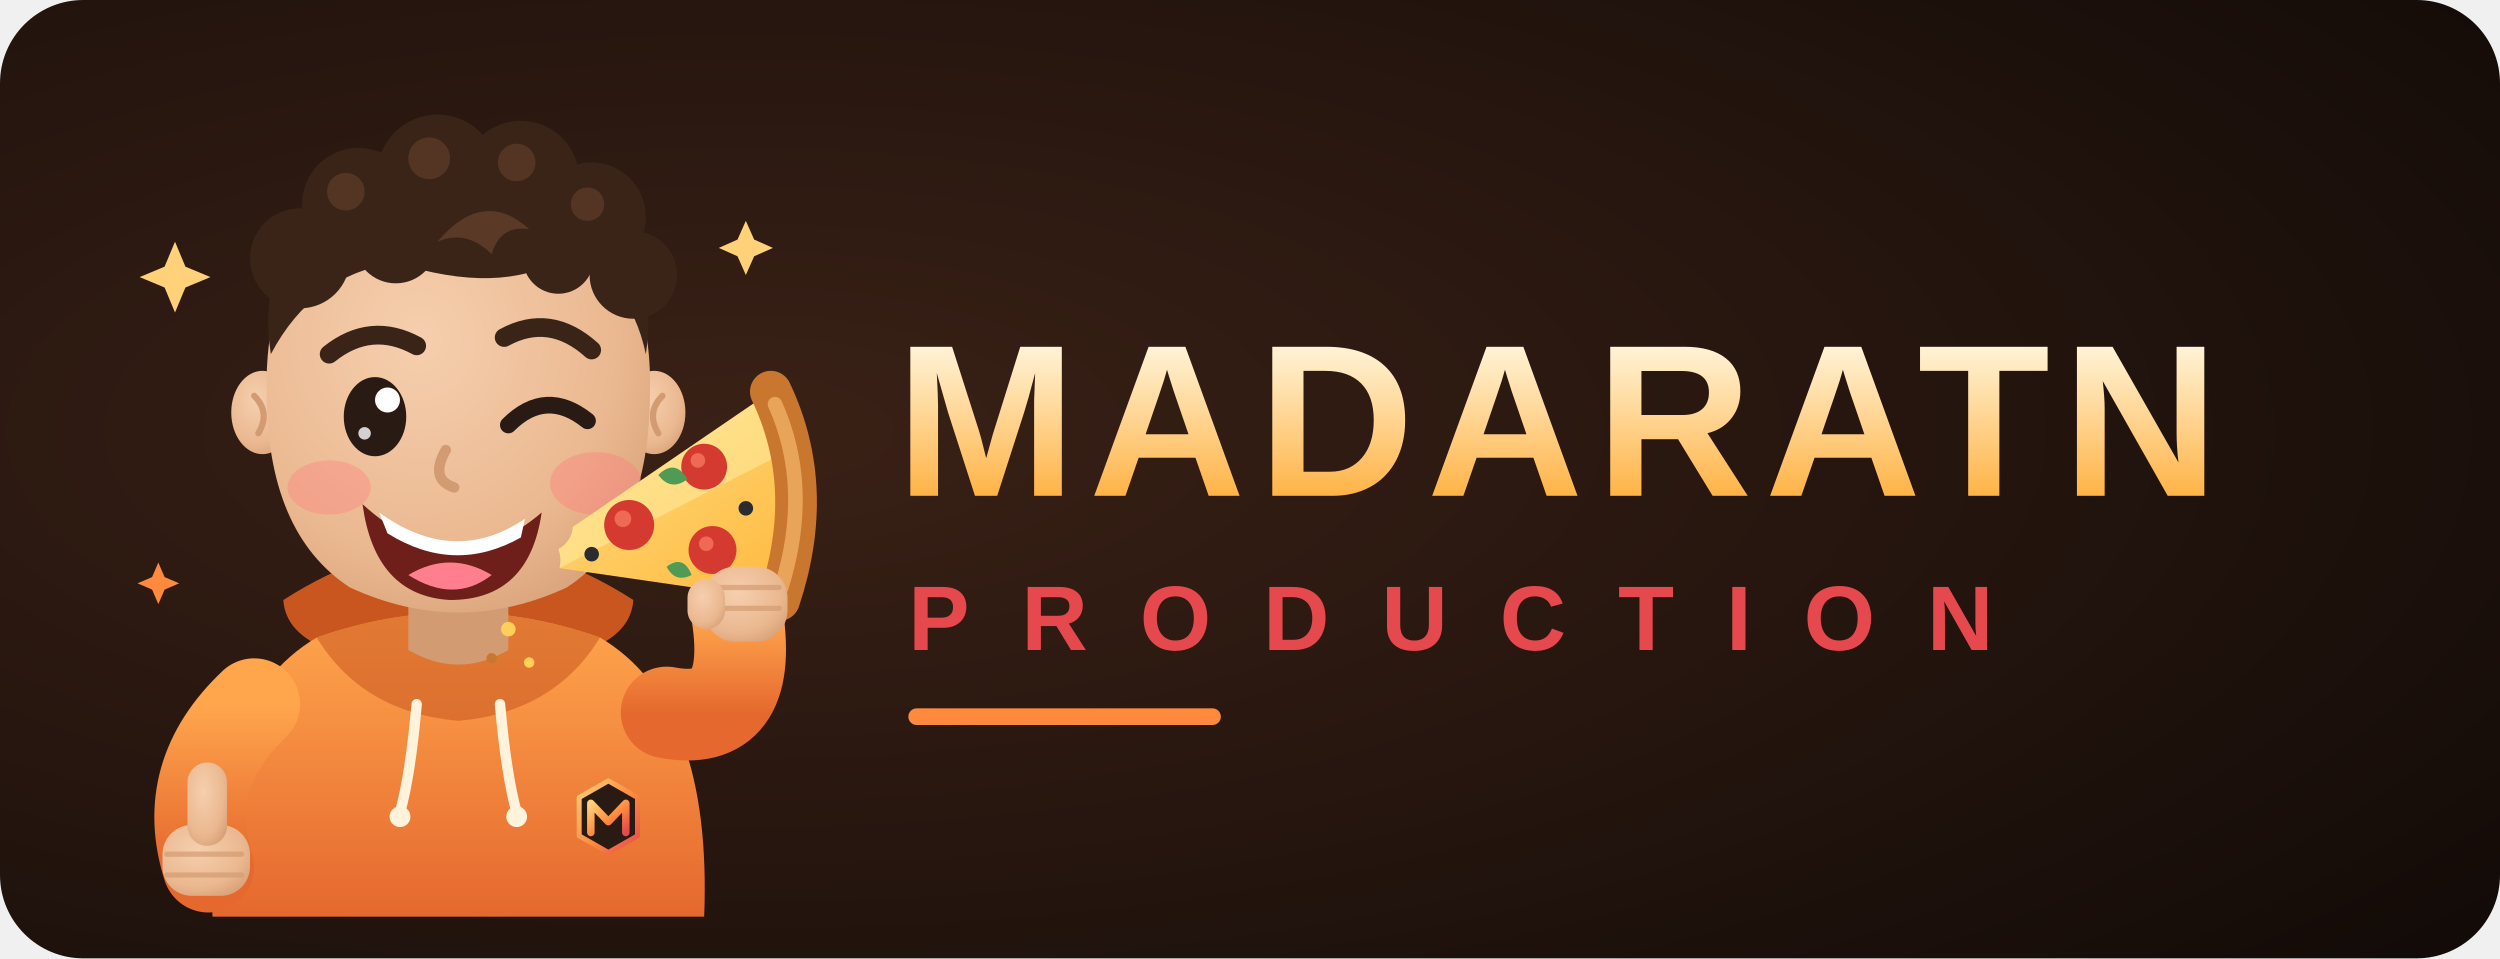
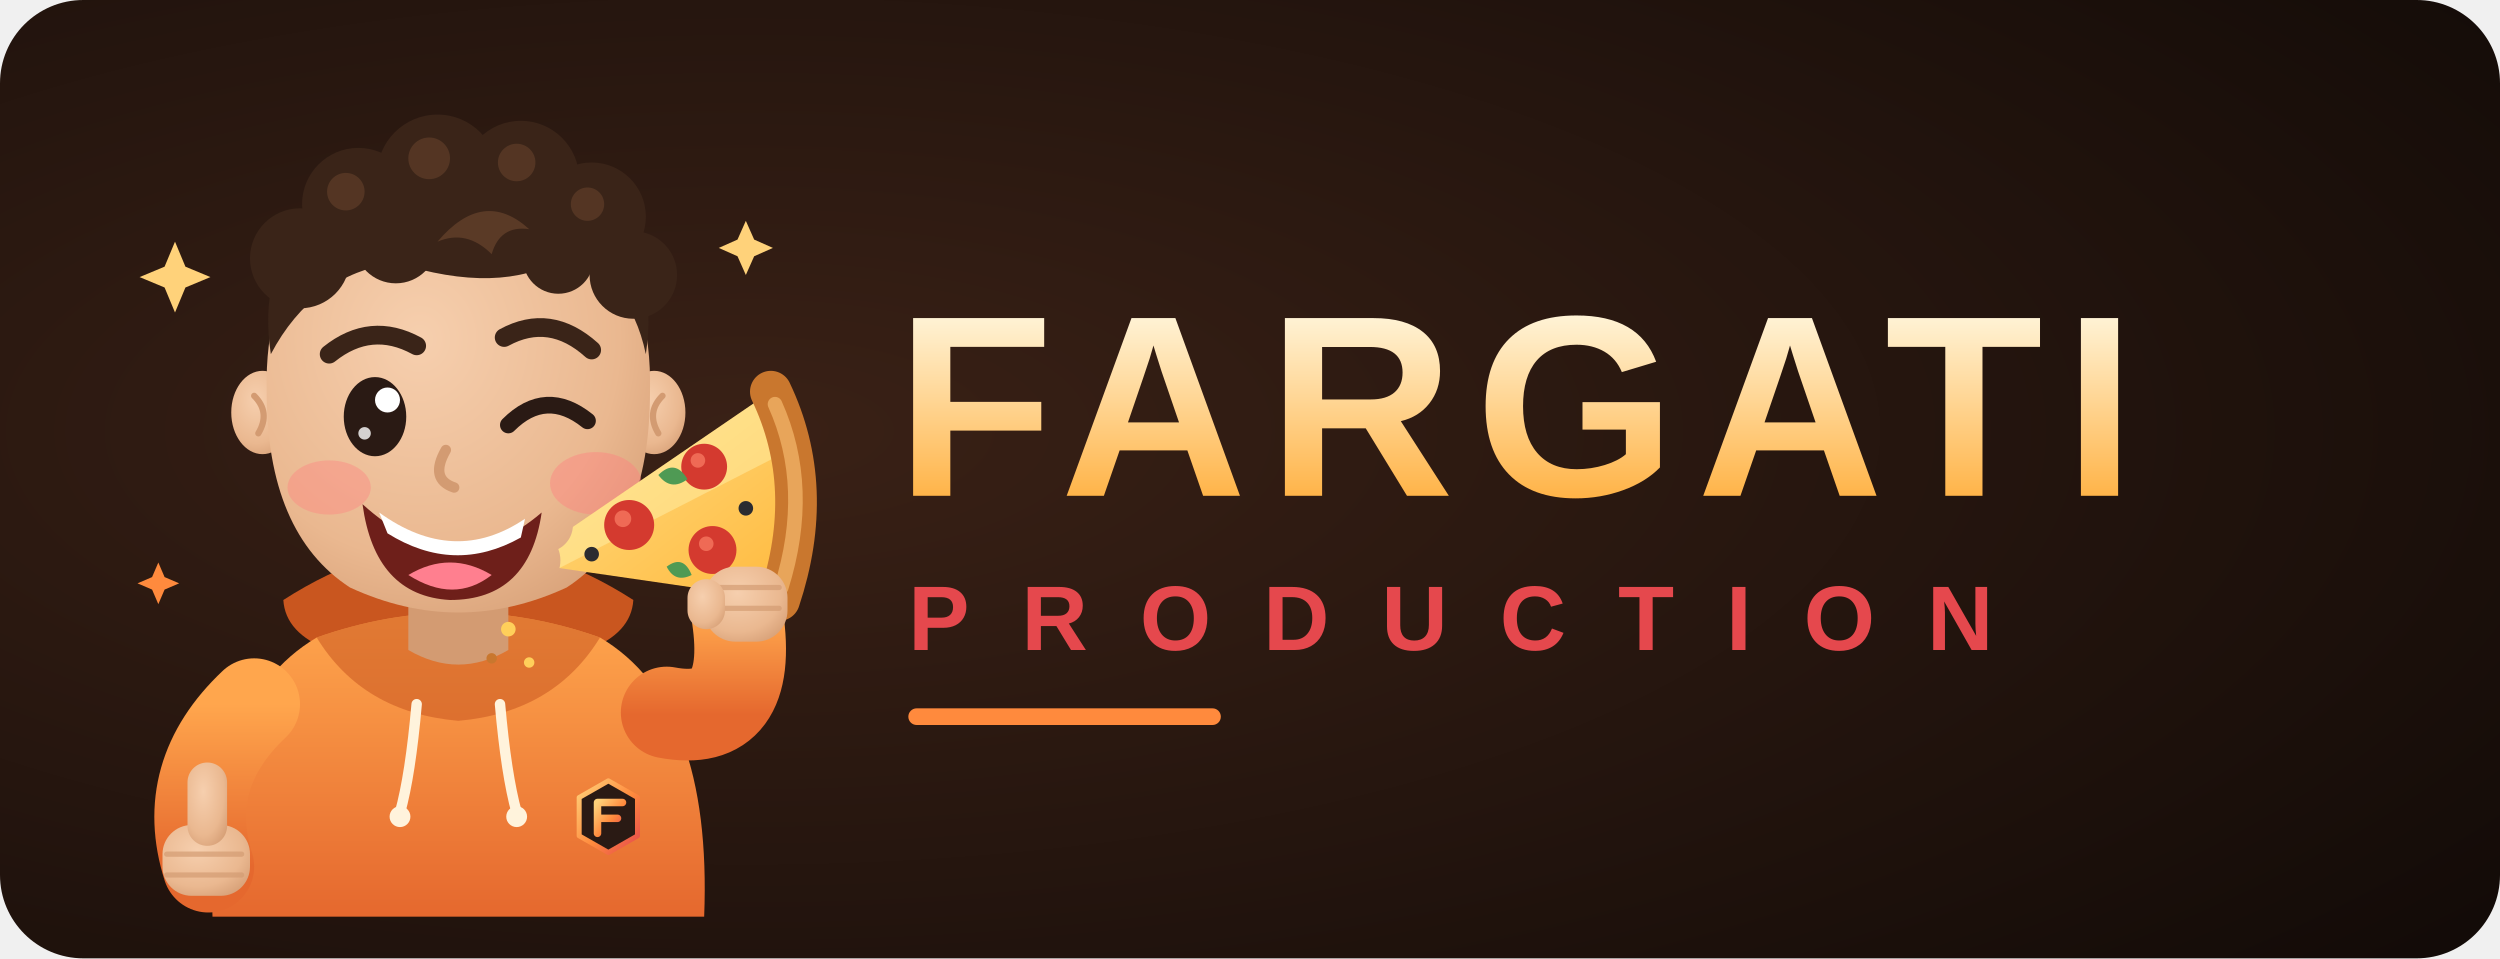
<svg xmlns="http://www.w3.org/2000/svg" viewBox="0 0 1200 460">
  <defs>
    <radialGradient id="lbg" cx=".3" cy=".45" r=".9">
      <stop offset="0" stop-color="#3a2116" />
      <stop offset="1" stop-color="#110a07" />
    </radialGradient>
    <linearGradient id="ltx" x1="0" y1="0" x2="0" y2="1">
      <stop offset="0" stop-color="#fff3d6" />
      <stop offset="1" stop-color="#ffb347" />
    </linearGradient>
  </defs>
  <rect width="1200" height="460" rx="40" fill="url(#lbg)" />
  <g transform="translate(40 20)">
    <defs>
      <radialGradient id="sklg" cx=".4" cy=".35" r=".8">
        <stop offset="0" stop-color="#f6cfae" />
        <stop offset=".65" stop-color="#eab890" />
        <stop offset="1" stop-color="#d39b72" />
      </radialGradient>
      <linearGradient id="hdlg" x1="0" y1="0" x2="0" y2="1">
        <stop offset="0" stop-color="#ffa64d" />
        <stop offset="1" stop-color="#e5682e" />
      </linearGradient>
      <linearGradient id="chlg" x1="0" y1="0" x2="1" y2="1">
        <stop offset="0" stop-color="#ffe08a" />
        <stop offset="1" stop-color="#ffb93d" />
      </linearGradient>
      <linearGradient id="lglg" x1="0" y1="0" x2="1" y2="1">
        <stop offset="0" stop-color="#ffd27a" />
        <stop offset=".55" stop-color="#ff8a3d" />
        <stop offset="1" stop-color="#e5484d" />
      </linearGradient>
      <mask id="btlg" maskUnits="userSpaceOnUse" x="150" y="130" width="230" height="220">
        <rect x="150" y="130" width="230" height="220" fill="#fff" />
        <circle cx="214" cy="249" r="15" />
        <circle cx="222" cy="232" r="13" />
        <circle cx="207" cy="262" r="10" />
      </mask>
    </defs>
    <ellipse cx="180" cy="404" rx="118" ry="12" fill="#000" opacity=".28" />
    <path d="M96 268 Q180 214 264 268 Q262 300 180 300 Q98 300 96 268Z" fill="#c9561f" />
    <path d="M62 420 Q58 318 112 286 Q180 262 248 286 Q302 318 298 420Z" fill="url(#hdlg)" />
    <path d="M112 286 Q180 262 248 286 Q226 322 180 326 Q134 322 112 286Z" fill="#c9561f" opacity=".55" />
    <path d="M160 318 q-3 34 -8 52 M200 318 q3 34 8 52" stroke="#fff3dc" stroke-width="5" stroke-linecap="round" fill="none" />
    <circle cx="152" cy="372" r="5" fill="#fff3dc" />
    <circle cx="208" cy="372" r="5" fill="#fff3dc" />
    <g transform="translate(232 352) scale(.2)">
      <path d="M100 14 L170 54 V146 L100 186 L30 146 V54 Z" fill="#2a1a14" stroke="url(#lglg)" stroke-width="12" stroke-linejoin="round" />
-       <path d="M58 138 V68 L100 112 L142 68 V138" fill="none" stroke="url(#lglg)" stroke-width="18" stroke-linecap="round" stroke-linejoin="round" />
+       <path d="M74 140 V66 H134 M74 104 H122" fill="none" stroke="url(#lglg)" stroke-width="18" stroke-linecap="round" stroke-linejoin="round" />
    </g>
    <path d="M82 318 Q46 352 60 396" fill="none" stroke="url(#hdlg)" stroke-width="44" stroke-linecap="round" />
    <g transform="translate(60 386)">
      <rect x="-22" y="-10" width="42" height="34" rx="14" fill="url(#sklg)" />
      <rect x="-10" y="-40" width="19" height="40" rx="9.5" fill="url(#sklg)" />
      <path d="M-20 4 h36 M-20 14 h36" stroke="#d39b72" stroke-width="2.5" stroke-linecap="round" opacity=".7" />
    </g>
    <g>
      <path d="M156 262 h48 v30 q-24 14 -48 0Z" fill="#d39b72" />
      <ellipse cx="86" cy="178" rx="15" ry="20" fill="url(#sklg)" />
      <ellipse cx="274" cy="178" rx="15" ry="20" fill="url(#sklg)" />
      <path d="M82 170 q8 8 2 18 M278 170 q-8 8 -2 18" stroke="#d39b72" stroke-width="3" fill="none" stroke-linecap="round" />
      <path d="M88 168 Q86 74 180 72 Q274 74 272 168 Q272 236 232 262 Q180 286 128 262 Q88 236 88 168Z" fill="url(#sklg)" />
      <ellipse cx="118" cy="214" rx="20" ry="13" fill="#ff7f7f" opacity=".38" />
      <ellipse cx="246" cy="212" rx="22" ry="15" fill="#ff7f7f" opacity=".42" />
      <path d="M90 150 Q78 70 180 62 Q282 70 270 150 Q262 112 230 104 Q200 122 150 106 Q110 112 90 150Z" fill="#3a2418" />
      <circle cx="104" cy="104" r="24" fill="#3a2418" />
      <circle cx="132" cy="78" r="27" fill="#3a2418" />
      <circle cx="170" cy="64" r="29" fill="#3a2418" />
      <circle cx="210" cy="66" r="28" fill="#3a2418" />
      <circle cx="244" cy="84" r="26" fill="#3a2418" />
      <circle cx="264" cy="112" r="21" fill="#3a2418" />
      <circle cx="150" cy="96" r="20" fill="#3a2418" />
      <circle cx="196" cy="92" r="21" fill="#3a2418" />
      <circle cx="228" cy="104" r="17" fill="#3a2418" />
      <circle cx="126" cy="72" r="9" fill="#5a3a26" opacity=".8" />
      <circle cx="166" cy="56" r="10" fill="#5a3a26" opacity=".8" />
      <circle cx="208" cy="58" r="9" fill="#5a3a26" opacity=".8" />
      <circle cx="242" cy="78" r="8" fill="#5a3a26" opacity=".8" />
      <path d="M170 96 q22 -26 44 -6 q-14 -2 -18 12 q-12 -12 -26 -6Z" fill="#5a3a26" />
      <path d="M118 150 q20 -16 42 -4" stroke="#3a2418" stroke-width="9" stroke-linecap="round" fill="none" />
      <path d="M202 142 q22 -12 42 6" stroke="#3a2418" stroke-width="9" stroke-linecap="round" fill="none" />
      <g>
        <ellipse cx="140" cy="180" rx="15" ry="19" fill="#2a1a14" />
        <circle cx="146" cy="172" r="6" fill="#fff" />
        <circle cx="135" cy="188" r="3" fill="#fff" opacity=".8" />
      </g>
      <path d="M204 184 q18 -18 38 -2" stroke="#2a1a14" stroke-width="8" stroke-linecap="round" fill="none" />
      <path d="M174 196 q-8 14 4 18" stroke="#d39b72" stroke-width="5" stroke-linecap="round" fill="none" />
      <g>
        <path d="M134 222 Q178 262 220 226 Q214 268 176 268 Q140 266 134 222Z" fill="#6e1f1a" />
        <path d="M142 226 Q178 252 212 229 L210 238 Q178 256 146 236Z" fill="#fff" />
        <path d="M156 256 q20 -12 40 0 q-18 14 -40 0Z" fill="#ff7f8f" />
      </g>
    </g>
    <g>
      <path d="M280 322 Q322 330 314 276" fill="none" stroke="url(#hdlg)" stroke-width="44" stroke-linecap="round" />
      <g mask="url(#btlg)">
        <path d="M210 250 L330 168 Q350 214 334 268Z" fill="url(#chlg)" />
        <path d="M210 250 L330 168 Q336 182 339 196 L222 256Z" fill="#fff3b0" opacity=".45" />
        <path d="M330 168 Q352 214 334 268" fill="none" stroke="#c9772e" stroke-width="20" stroke-linecap="round" />
        <path d="M332 174 Q350 214 335 262" fill="none" stroke="#e8a55a" stroke-width="7" stroke-linecap="round" />
        <circle cx="262" cy="232" r="12" fill="#d43a2f" />
        <circle cx="259" cy="229" r="4" fill="#ef6a55" />
        <circle cx="298" cy="204" r="11" fill="#d43a2f" />
        <circle cx="295" cy="201" r="3.5" fill="#ef6a55" />
        <circle cx="302" cy="244" r="11.5" fill="#d43a2f" />
        <circle cx="299" cy="241" r="3.5" fill="#ef6a55" />
        <path d="M276 208 q8 -8 14 2 q-8 6 -14 -2Z" fill="#4f9a54" />
        <path d="M280 252 q8 -6 12 4 q-8 4 -12 -4Z" fill="#4f9a54" />
        <circle cx="244" cy="246" r="3.5" fill="#2b2b30" />
        <circle cx="318" cy="224" r="3.5" fill="#2b2b30" />
      </g>
      <g transform="translate(318 268)">
        <rect x="-20" y="-16" width="40" height="36" rx="15" fill="url(#sklg)" />
        <path d="M-14 -6 h30 M-14 4 h30" stroke="#d39b72" stroke-width="2.5" stroke-linecap="round" opacity=".7" />
        <rect x="-28" y="-10" width="18" height="24" rx="9" fill="url(#sklg)" />
      </g>
    </g>
    <circle cx="204" cy="282" r="3.5" fill="#ffcf5a" />
    <circle cx="196" cy="296" r="2.5" fill="#c9772e" />
    <circle cx="214" cy="298" r="2.5" fill="#ffcf5a" />
    <path d="M44 96 l5 12 12 5 -12 5 -5 12 -5 -12 -12 -5 12 -5Z" fill="#ffd27a" />
    <path d="M318 86 l4 9 9 4 -9 4 -4 9 -4 -9 -9 -4 9 -4Z" fill="#ffd27a" />
    <path d="M36 250 l3 7 7 3 -7 3 -3 7 -3 -7 -7 -3 7 -3Z" fill="#ff8a3d" />
  </g>
-   <text x="430" y="238" font-family="Fredoka, 'Arial Rounded MT Bold', Arial, sans-serif" font-weight="700" font-size="104" letter-spacing="6" fill="url(#ltx)">MADARATN</text>
+   <text x="430" y="238" font-family="Fredoka, 'Arial Rounded MT Bold', Arial, sans-serif" font-weight="700" font-size="124" letter-spacing="10" fill="url(#ltx)">FARGATI</text>
  <text x="436" y="312" font-family="Fredoka, Arial, sans-serif" font-weight="600" font-size="44" letter-spacing="25" fill="#e5484d">PRODUCTION</text>
  <rect x="436" y="340" width="150" height="8" rx="4" fill="#ff8a3d" />
</svg>
